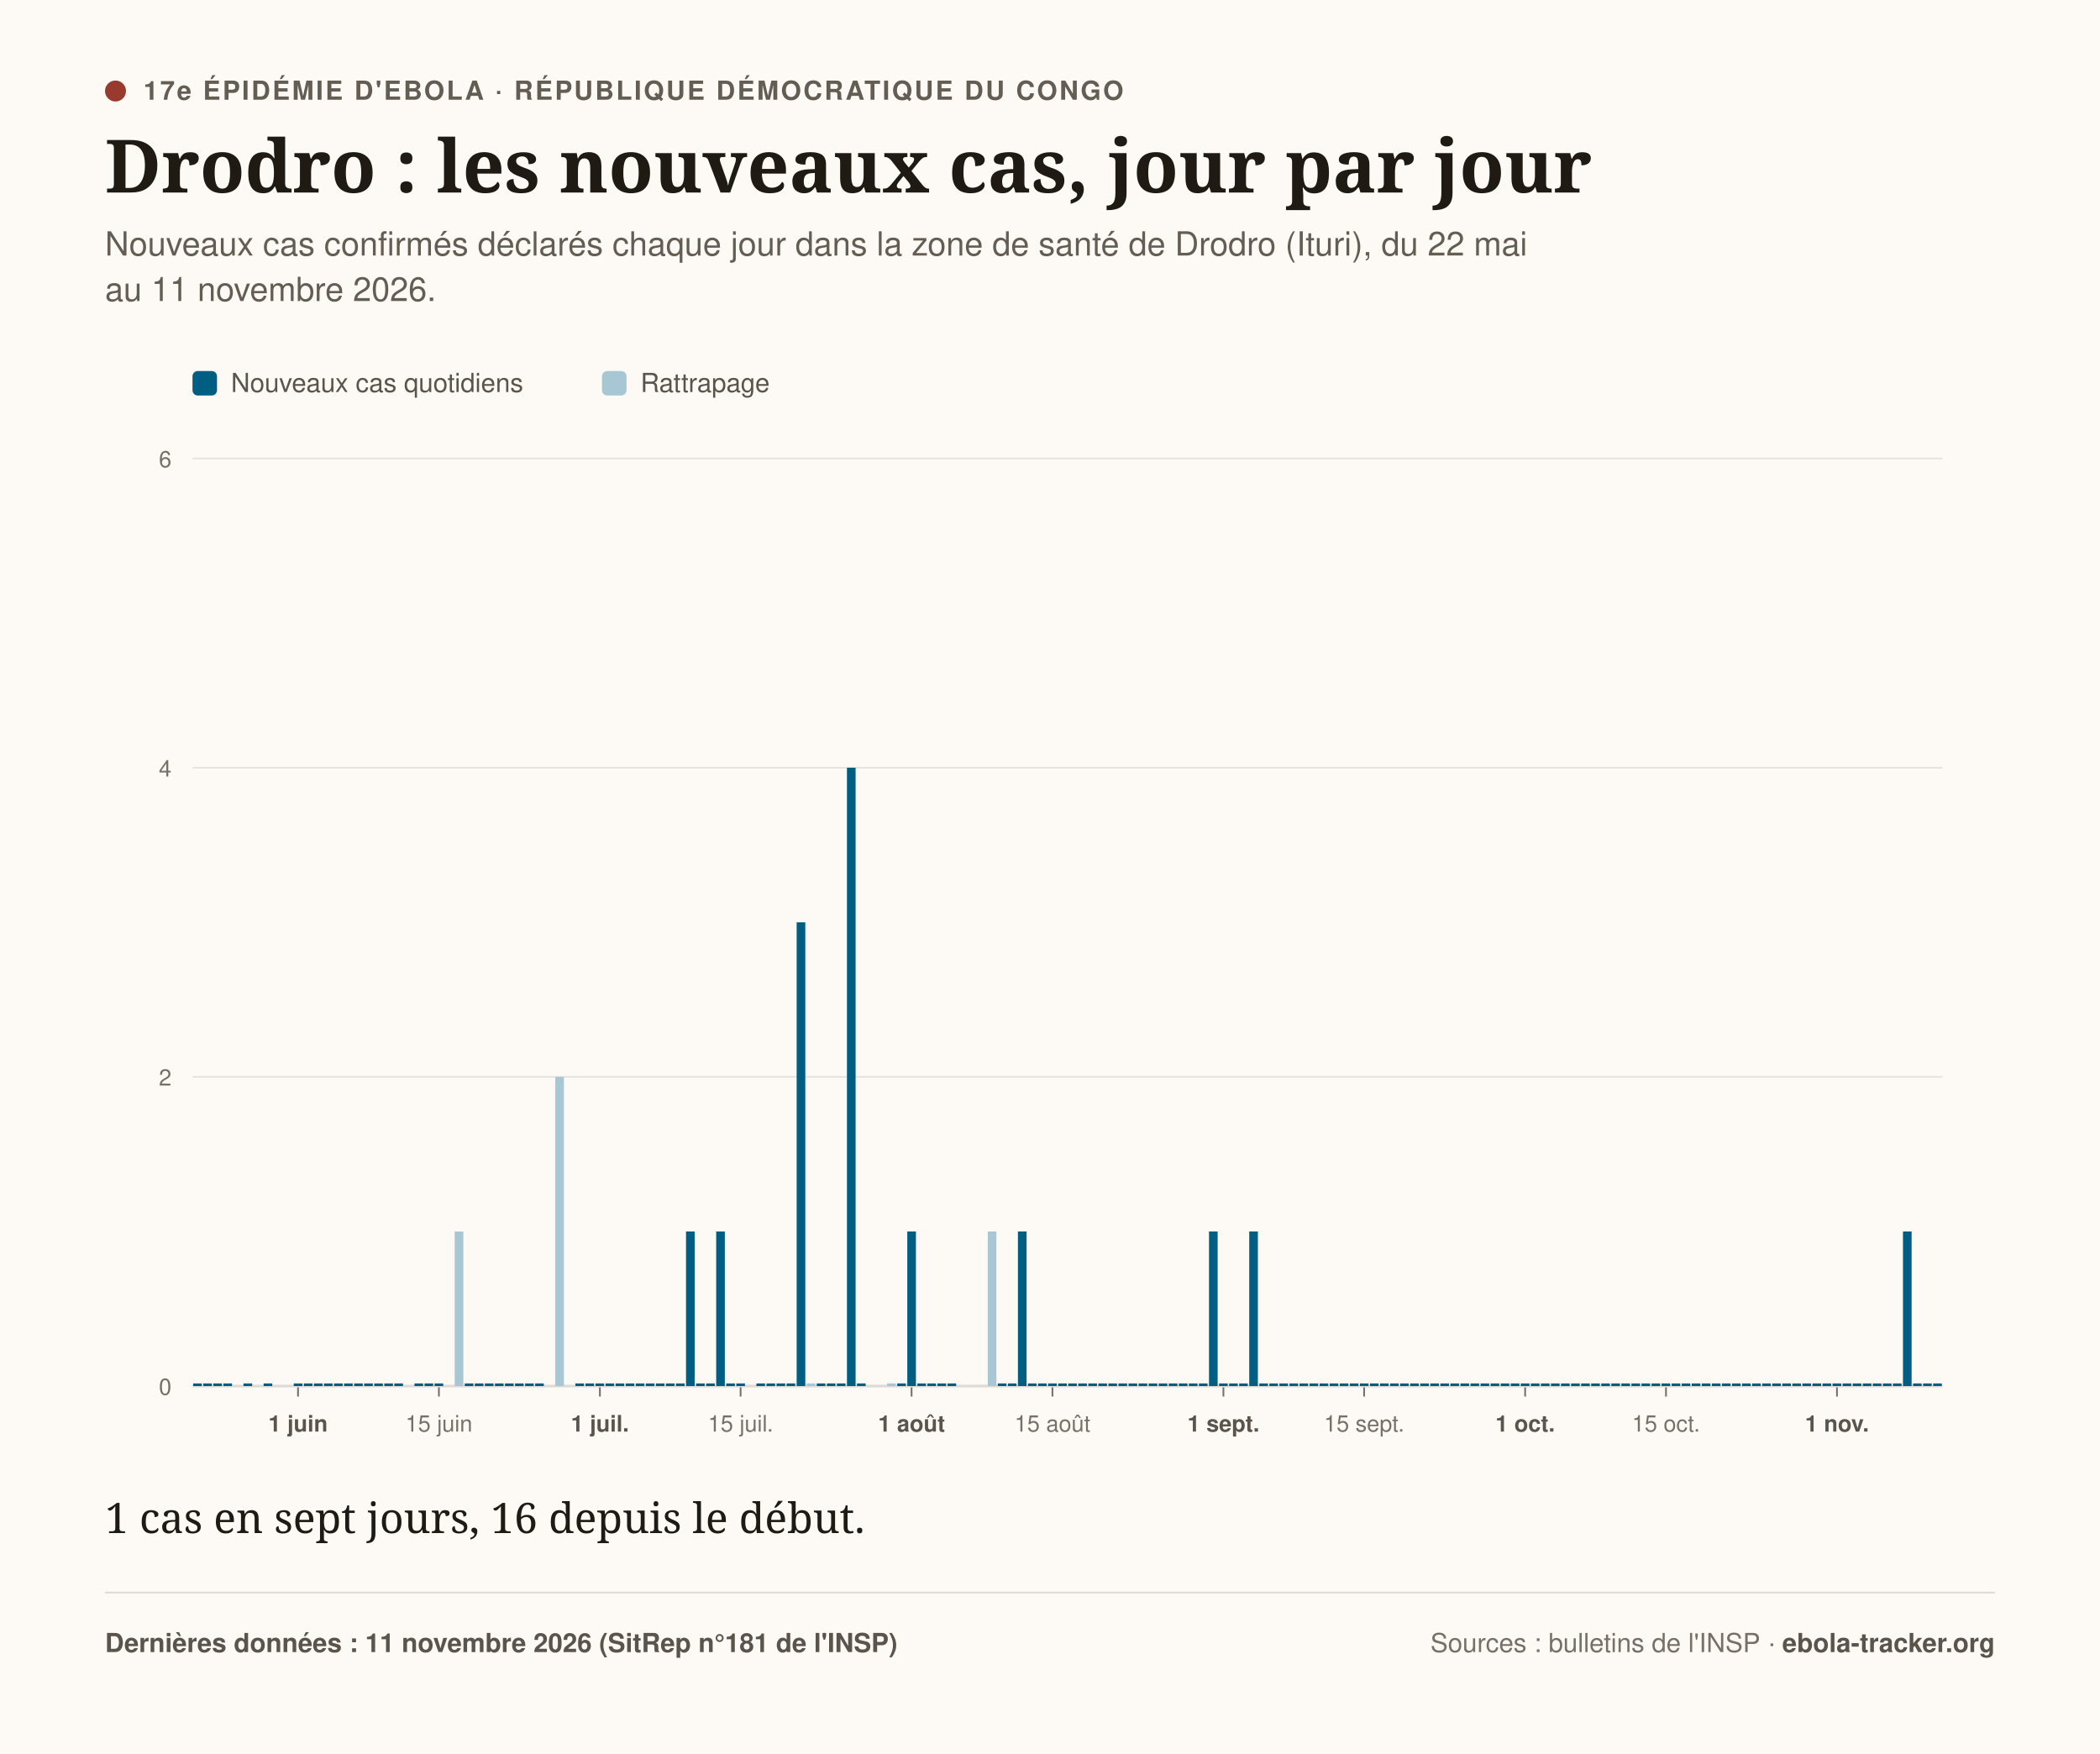
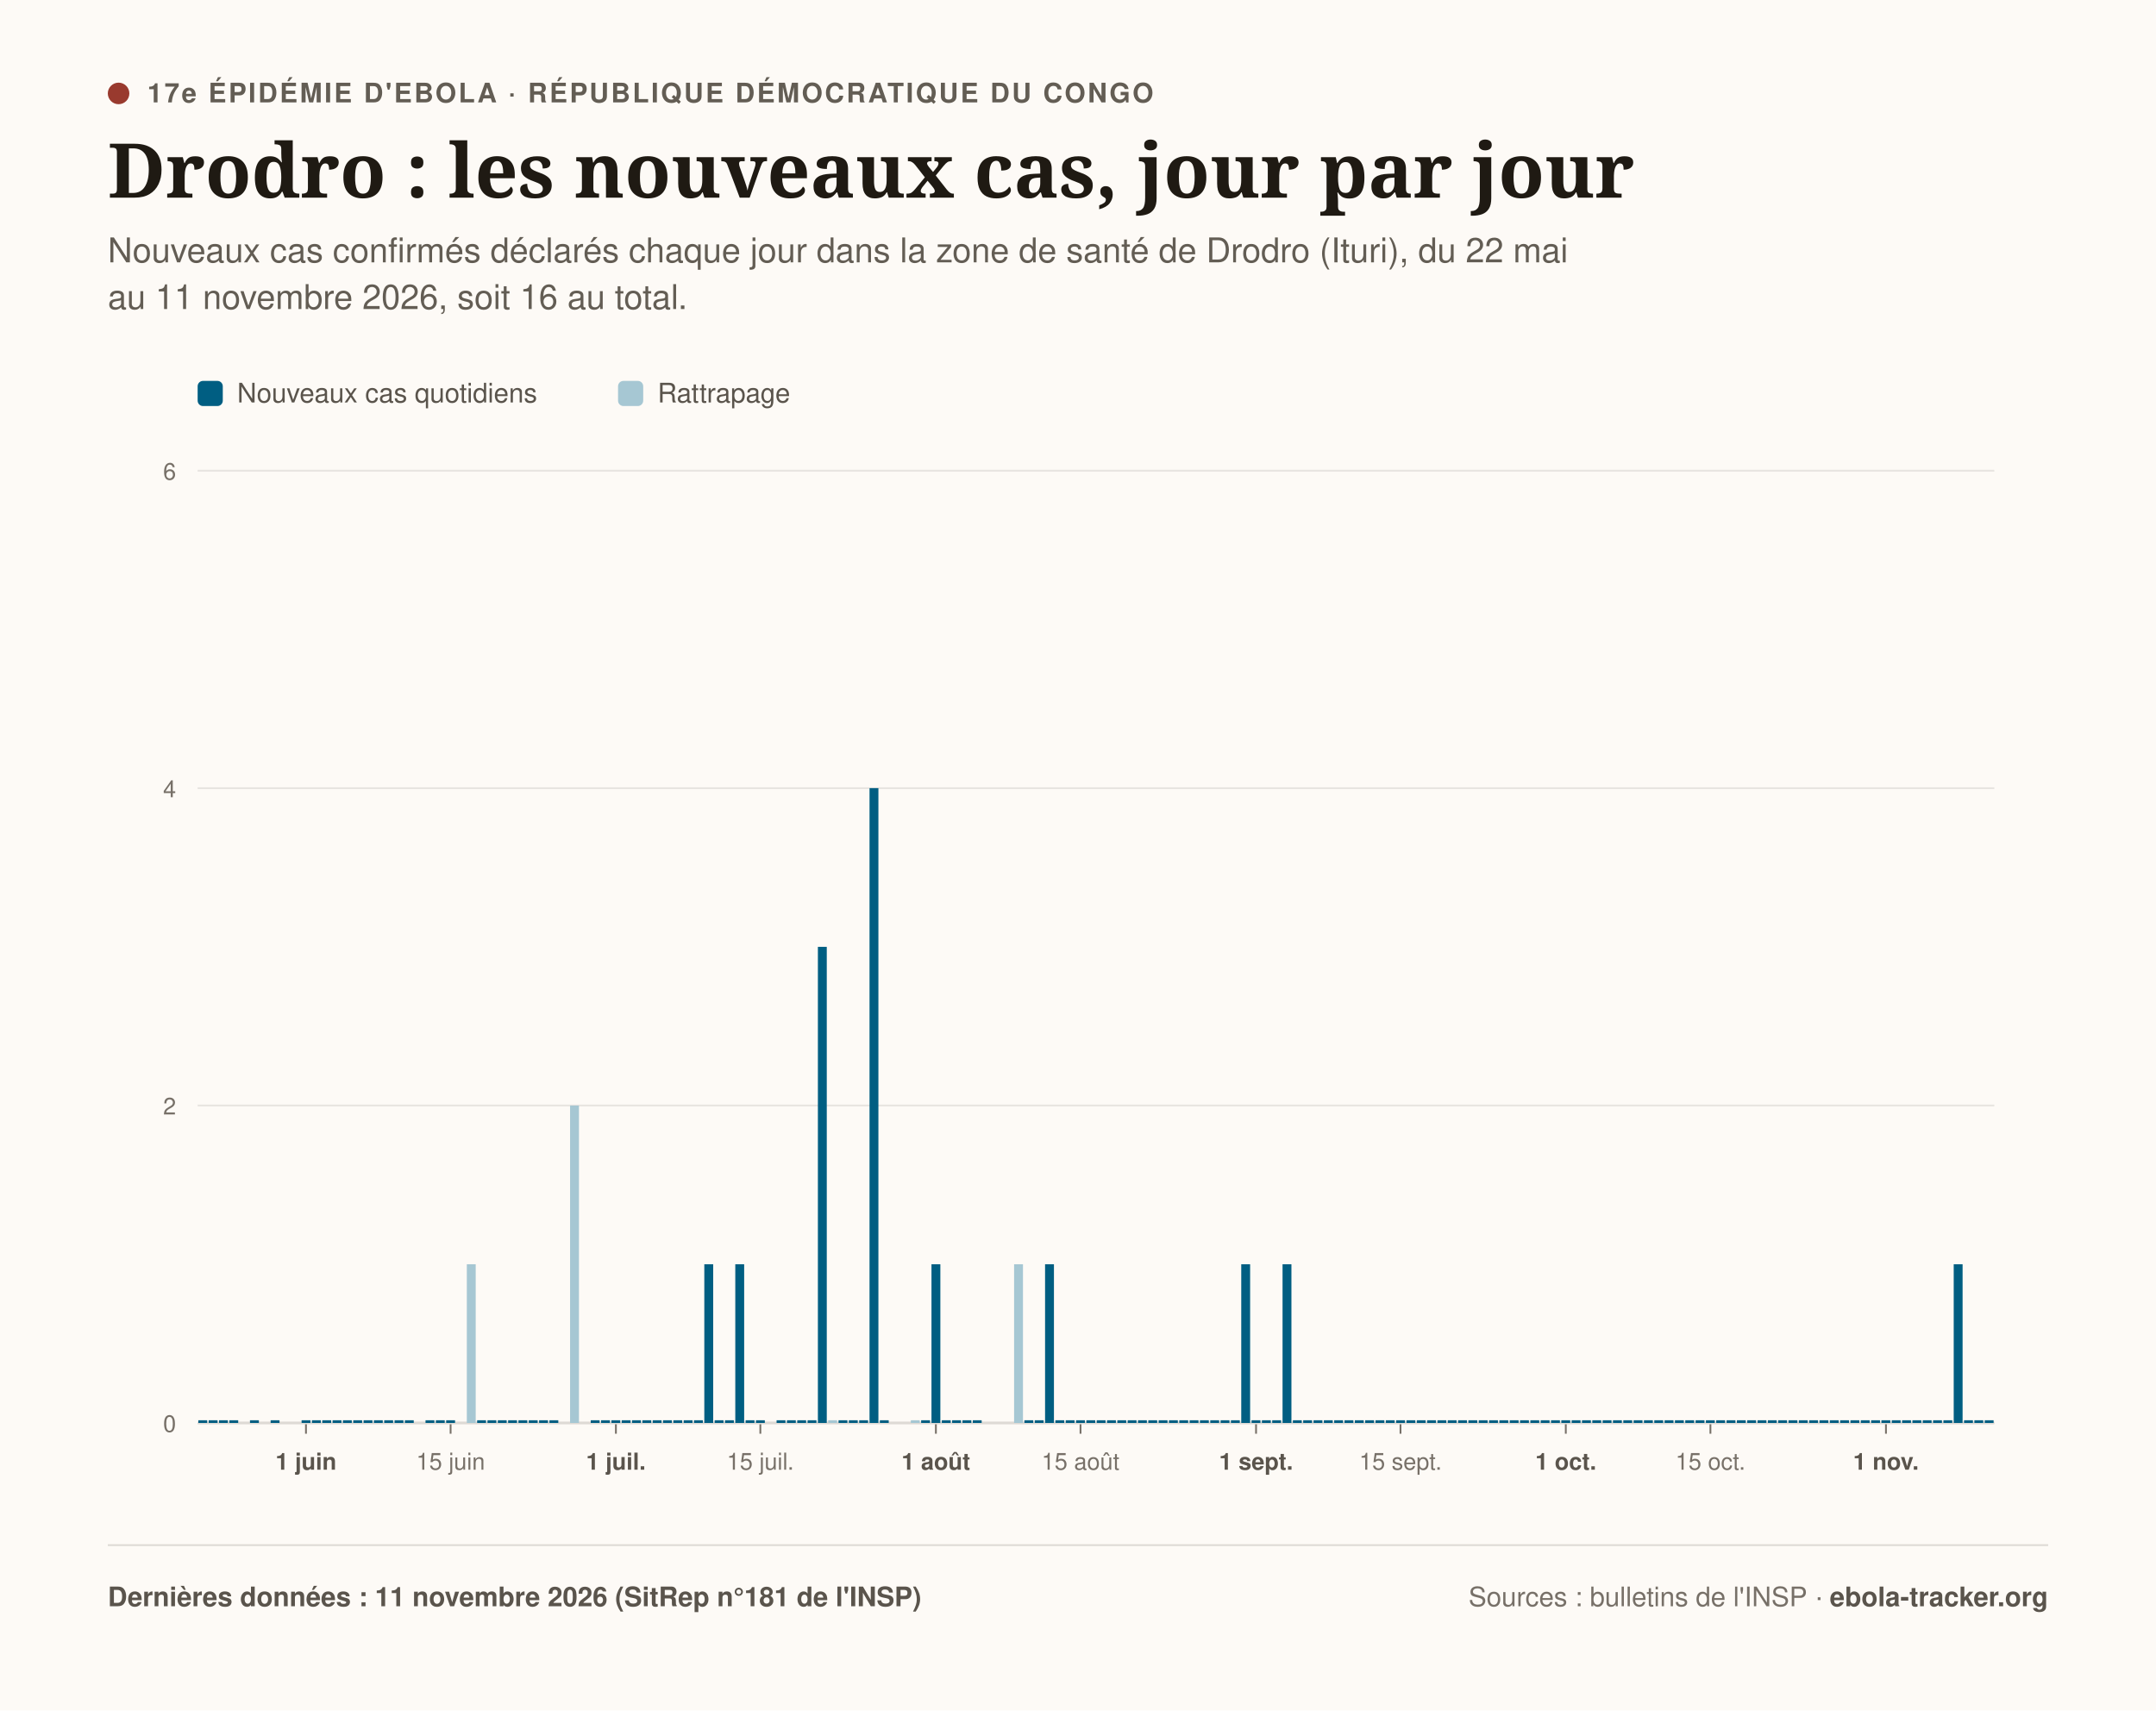
- <svg xmlns="http://www.w3.org/2000/svg" viewBox="0 0 1200 1002" role="img" aria-label="Drodro : les nouveaux cas, jour par jour. Nouveaux cas confirmés déclarés chaque jour dans la zone de santé de Drodro (Ituri), du 22 mai au 11 novembre 2026.">
-   <rect width="1200" height="1002" fill="#FDFAF6" />
+ <svg xmlns="http://www.w3.org/2000/svg" viewBox="0 0 1200 952" role="img" aria-label="Drodro : les nouveaux cas, jour par jour. Nouveaux cas confirmés déclarés chaque jour dans la zone de santé de Drodro (Ituri), du 22 mai au 11 novembre 2026, soit 16 au total.">
+   <rect width="1200" height="952" fill="#FDFAF6" />
  <circle cx="66" cy="52" r="6" fill="#993A2E" />
  <text x="82.0" y="57.0" font-family="'Public Sans',Helvetica,Arial,sans-serif" font-size="15" font-weight="700" fill="#635D54" text-anchor="start" letter-spacing=".08em">17e ÉPIDÉMIE D'EBOLA · RÉPUBLIQUE DÉMOCRATIQUE DU CONGO</text>
  <text x="60.0" y="110.0" font-family="'Source Serif 4',Georgia,serif" font-size="42" font-weight="600" fill="#1F1A13" text-anchor="start">Drodro : les nouveaux cas, jour par jour</text>
  <text x="60.0" y="146.0" font-family="'Public Sans',Helvetica,Arial,sans-serif" font-size="19" font-weight="400" fill="#635D54" text-anchor="start">Nouveaux cas confirmés déclarés chaque jour dans la zone de santé de Drodro (Ituri), du 22 mai</text>
-   <text x="60.0" y="172.0" font-family="'Public Sans',Helvetica,Arial,sans-serif" font-size="19" font-weight="400" fill="#635D54" text-anchor="start">au 11 novembre 2026.</text>
+   <text x="60.0" y="172.0" font-family="'Public Sans',Helvetica,Arial,sans-serif" font-size="19" font-weight="400" fill="#635D54" text-anchor="start">au 11 novembre 2026, soit 16 au total.</text>
  <rect x="110" y="212" width="14" height="14" rx="3" fill="#005E82" />
  <text x="132.0" y="224.0" font-family="'Public Sans',Helvetica,Arial,sans-serif" font-size="15" font-weight="400" fill="#5A544C" text-anchor="start">Nouveaux cas quotidiens</text>
  <rect x="344" y="212" width="14" height="14" rx="3" fill="#a6c7d3" />
  <text x="366.0" y="224.0" font-family="'Public Sans',Helvetica,Arial,sans-serif" font-size="15" font-weight="400" fill="#5A544C" text-anchor="start">Rattrapage</text>
  <line x1="110" x2="1110" y1="792.0" y2="792.0" stroke="#E7E4E0" />
  <text x="98.0" y="797.0" font-family="'Public Sans',Helvetica,Arial,sans-serif" font-size="13" font-weight="400" fill="#777068" text-anchor="end">0</text>
  <line x1="110" x2="1110" y1="615.3" y2="615.3" stroke="#E7E4E0" />
  <text x="98.0" y="620.3" font-family="'Public Sans',Helvetica,Arial,sans-serif" font-size="13" font-weight="400" fill="#777068" text-anchor="end">2</text>
  <line x1="110" x2="1110" y1="438.7" y2="438.7" stroke="#E7E4E0" />
  <text x="98.0" y="443.7" font-family="'Public Sans',Helvetica,Arial,sans-serif" font-size="13" font-weight="400" fill="#777068" text-anchor="end">4</text>
  <line x1="110" x2="1110" y1="262.0" y2="262.0" stroke="#E7E4E0" />
  <text x="98.0" y="267.0" font-family="'Public Sans',Helvetica,Arial,sans-serif" font-size="13" font-weight="400" fill="#777068" text-anchor="end">6</text>
  <line x1="170.3" x2="170.3" y1="792" y2="798" stroke="#777068" />
  <text x="170.3" y="818.0" font-family="'Public Sans',Helvetica,Arial,sans-serif" font-size="13" font-weight="600" fill="#5A544C" text-anchor="middle">1 juin</text>
  <line x1="250.8" x2="250.8" y1="792" y2="798" stroke="#777068" />
  <text x="250.8" y="818.0" font-family="'Public Sans',Helvetica,Arial,sans-serif" font-size="13" font-weight="400" fill="#777068" text-anchor="middle">15 juin</text>
  <line x1="342.8" x2="342.8" y1="792" y2="798" stroke="#777068" />
  <text x="342.8" y="818.0" font-family="'Public Sans',Helvetica,Arial,sans-serif" font-size="13" font-weight="600" fill="#5A544C" text-anchor="middle">1 juil.</text>
  <line x1="423.2" x2="423.2" y1="792" y2="798" stroke="#777068" />
  <text x="423.2" y="818.0" font-family="'Public Sans',Helvetica,Arial,sans-serif" font-size="13" font-weight="400" fill="#777068" text-anchor="middle">15 juil.</text>
  <line x1="520.9" x2="520.9" y1="792" y2="798" stroke="#777068" />
  <text x="520.9" y="818.0" font-family="'Public Sans',Helvetica,Arial,sans-serif" font-size="13" font-weight="600" fill="#5A544C" text-anchor="middle">1 août</text>
  <line x1="601.4" x2="601.4" y1="792" y2="798" stroke="#777068" />
  <text x="601.4" y="818.0" font-family="'Public Sans',Helvetica,Arial,sans-serif" font-size="13" font-weight="400" fill="#777068" text-anchor="middle">15 août</text>
  <line x1="699.1" x2="699.1" y1="792" y2="798" stroke="#777068" />
  <text x="699.1" y="818.0" font-family="'Public Sans',Helvetica,Arial,sans-serif" font-size="13" font-weight="600" fill="#5A544C" text-anchor="middle">1 sept.</text>
  <line x1="779.5" x2="779.5" y1="792" y2="798" stroke="#777068" />
  <text x="779.5" y="818.0" font-family="'Public Sans',Helvetica,Arial,sans-serif" font-size="13" font-weight="400" fill="#777068" text-anchor="middle">15 sept.</text>
  <line x1="871.5" x2="871.5" y1="792" y2="798" stroke="#777068" />
  <text x="871.5" y="818.0" font-family="'Public Sans',Helvetica,Arial,sans-serif" font-size="13" font-weight="600" fill="#5A544C" text-anchor="middle">1 oct.</text>
  <line x1="952.0" x2="952.0" y1="792" y2="798" stroke="#777068" />
  <text x="952.0" y="818.0" font-family="'Public Sans',Helvetica,Arial,sans-serif" font-size="13" font-weight="400" fill="#777068" text-anchor="middle">15 oct.</text>
  <line x1="1049.7" x2="1049.7" y1="792" y2="798" stroke="#777068" />
  <text x="1049.7" y="818.0" font-family="'Public Sans',Helvetica,Arial,sans-serif" font-size="13" font-weight="600" fill="#5A544C" text-anchor="middle">1 nov.</text>
  <line x1="110" x2="1110" y1="792" y2="792" stroke="#DEDAD5" stroke-width="1.5" />
  <rect x="110.40" y="790.50" width="4.94" height="1.50" fill="#005E82" />
  <rect x="116.15" y="790.50" width="4.94" height="1.50" fill="#005E82" />
  <rect x="121.90" y="790.50" width="4.94" height="1.50" fill="#005E82" />
  <rect x="127.64" y="790.50" width="4.94" height="1.50" fill="#005E82" />
  <rect x="139.14" y="790.50" width="4.94" height="1.50" fill="#005E82" />
  <rect x="150.63" y="790.50" width="4.94" height="1.50" fill="#005E82" />
  <rect x="167.87" y="790.50" width="4.94" height="1.50" fill="#005E82" />
  <rect x="173.62" y="790.50" width="4.94" height="1.50" fill="#005E82" />
  <rect x="179.37" y="790.50" width="4.94" height="1.50" fill="#005E82" />
  <rect x="185.11" y="790.50" width="4.94" height="1.50" fill="#005E82" />
  <rect x="190.86" y="790.50" width="4.94" height="1.50" fill="#005E82" />
  <rect x="196.61" y="790.50" width="4.94" height="1.50" fill="#005E82" />
  <rect x="202.36" y="790.50" width="4.94" height="1.50" fill="#005E82" />
  <rect x="208.10" y="790.50" width="4.94" height="1.50" fill="#005E82" />
  <rect x="213.85" y="790.50" width="4.94" height="1.50" fill="#005E82" />
  <rect x="219.60" y="790.50" width="4.94" height="1.50" fill="#005E82" />
  <rect x="225.34" y="790.50" width="4.94" height="1.50" fill="#005E82" />
  <rect x="236.84" y="790.50" width="4.94" height="1.50" fill="#005E82" />
  <rect x="242.59" y="790.50" width="4.94" height="1.50" fill="#005E82" />
  <rect x="248.33" y="790.50" width="4.94" height="1.50" fill="#005E82" />
  <rect x="259.83" y="703.67" width="4.94" height="88.33" fill="#a6c7d3" />
  <rect x="265.57" y="790.50" width="4.94" height="1.50" fill="#005E82" />
  <rect x="271.32" y="790.50" width="4.94" height="1.50" fill="#005E82" />
  <rect x="277.07" y="790.50" width="4.94" height="1.50" fill="#005E82" />
  <rect x="282.82" y="790.50" width="4.94" height="1.50" fill="#005E82" />
  <rect x="288.56" y="790.50" width="4.94" height="1.50" fill="#005E82" />
  <rect x="294.31" y="790.50" width="4.94" height="1.50" fill="#005E82" />
  <rect x="300.06" y="790.50" width="4.94" height="1.50" fill="#005E82" />
  <rect x="305.80" y="790.50" width="4.94" height="1.50" fill="#005E82" />
  <rect x="317.30" y="615.33" width="4.94" height="176.67" fill="#a6c7d3" />
  <rect x="328.79" y="790.50" width="4.94" height="1.50" fill="#005E82" />
  <rect x="334.54" y="790.50" width="4.94" height="1.50" fill="#005E82" />
  <rect x="340.29" y="790.50" width="4.94" height="1.50" fill="#005E82" />
  <rect x="346.03" y="790.50" width="4.94" height="1.50" fill="#005E82" />
  <rect x="351.78" y="790.50" width="4.94" height="1.50" fill="#005E82" />
  <rect x="357.53" y="790.50" width="4.94" height="1.50" fill="#005E82" />
  <rect x="363.28" y="790.50" width="4.94" height="1.50" fill="#005E82" />
  <rect x="369.02" y="790.50" width="4.94" height="1.50" fill="#005E82" />
  <rect x="374.77" y="790.50" width="4.94" height="1.50" fill="#005E82" />
  <rect x="380.52" y="790.50" width="4.94" height="1.50" fill="#005E82" />
  <rect x="386.26" y="790.50" width="4.94" height="1.50" fill="#005E82" />
  <rect x="392.01" y="703.67" width="4.94" height="88.33" fill="#005E82" />
  <rect x="397.76" y="790.50" width="4.94" height="1.50" fill="#005E82" />
  <rect x="403.51" y="790.50" width="4.94" height="1.50" fill="#005E82" />
  <rect x="409.25" y="703.67" width="4.94" height="88.33" fill="#005E82" />
  <rect x="415.00" y="790.50" width="4.94" height="1.50" fill="#005E82" />
  <rect x="420.75" y="790.50" width="4.94" height="1.50" fill="#005E82" />
  <rect x="432.24" y="790.50" width="4.94" height="1.50" fill="#005E82" />
  <rect x="437.99" y="790.50" width="4.94" height="1.50" fill="#005E82" />
  <rect x="443.74" y="790.50" width="4.94" height="1.50" fill="#005E82" />
  <rect x="449.48" y="790.50" width="4.94" height="1.50" fill="#005E82" />
  <rect x="455.23" y="527.00" width="4.94" height="265.00" fill="#005E82" />
  <rect x="460.98" y="790.50" width="4.94" height="1.50" fill="#a6c7d3" />
  <rect x="466.72" y="790.50" width="4.94" height="1.50" fill="#005E82" />
  <rect x="472.47" y="790.50" width="4.94" height="1.50" fill="#005E82" />
  <rect x="478.22" y="790.50" width="4.94" height="1.50" fill="#005E82" />
  <rect x="483.97" y="438.67" width="4.94" height="353.33" fill="#005E82" />
  <rect x="489.71" y="790.50" width="4.94" height="1.50" fill="#005E82" />
  <rect x="506.95" y="790.50" width="4.94" height="1.50" fill="#a6c7d3" />
  <rect x="512.70" y="790.50" width="4.94" height="1.50" fill="#005E82" />
  <rect x="518.45" y="703.67" width="4.94" height="88.33" fill="#005E82" />
  <rect x="524.20" y="790.50" width="4.94" height="1.50" fill="#005E82" />
  <rect x="529.94" y="790.50" width="4.94" height="1.50" fill="#005E82" />
  <rect x="535.69" y="790.50" width="4.94" height="1.50" fill="#005E82" />
  <rect x="541.44" y="790.50" width="4.94" height="1.50" fill="#005E82" />
  <rect x="564.43" y="703.67" width="4.94" height="88.33" fill="#a6c7d3" />
  <rect x="570.17" y="790.50" width="4.94" height="1.50" fill="#005E82" />
  <rect x="575.92" y="790.50" width="4.94" height="1.50" fill="#005E82" />
  <rect x="581.67" y="703.67" width="4.94" height="88.33" fill="#005E82" />
  <rect x="587.41" y="790.50" width="4.94" height="1.50" fill="#005E82" />
  <rect x="593.16" y="790.50" width="4.94" height="1.50" fill="#005E82" />
  <rect x="598.91" y="790.50" width="4.94" height="1.50" fill="#005E82" />
  <rect x="604.66" y="790.50" width="4.94" height="1.50" fill="#005E82" />
  <rect x="610.40" y="790.50" width="4.94" height="1.50" fill="#005E82" />
  <rect x="616.15" y="790.50" width="4.94" height="1.50" fill="#005E82" />
  <rect x="621.90" y="790.50" width="4.94" height="1.50" fill="#005E82" />
  <rect x="627.64" y="790.50" width="4.94" height="1.50" fill="#005E82" />
  <rect x="633.39" y="790.50" width="4.94" height="1.50" fill="#005E82" />
  <rect x="639.14" y="790.50" width="4.94" height="1.50" fill="#005E82" />
  <rect x="644.89" y="790.50" width="4.94" height="1.50" fill="#005E82" />
  <rect x="650.63" y="790.50" width="4.94" height="1.50" fill="#005E82" />
  <rect x="656.38" y="790.50" width="4.94" height="1.50" fill="#005E82" />
  <rect x="662.13" y="790.50" width="4.94" height="1.50" fill="#005E82" />
  <rect x="667.87" y="790.50" width="4.94" height="1.50" fill="#005E82" />
  <rect x="673.62" y="790.50" width="4.94" height="1.50" fill="#005E82" />
  <rect x="679.37" y="790.50" width="4.94" height="1.50" fill="#005E82" />
  <rect x="685.11" y="790.50" width="4.94" height="1.50" fill="#005E82" />
  <rect x="690.86" y="703.67" width="4.94" height="88.33" fill="#005E82" />
  <rect x="696.61" y="790.50" width="4.94" height="1.50" fill="#005E82" />
  <rect x="702.36" y="790.50" width="4.94" height="1.50" fill="#005E82" />
  <rect x="708.10" y="790.50" width="4.94" height="1.50" fill="#005E82" />
  <rect x="713.85" y="703.67" width="4.94" height="88.33" fill="#005E82" />
  <rect x="719.60" y="790.50" width="4.94" height="1.50" fill="#005E82" />
  <rect x="725.34" y="790.50" width="4.94" height="1.50" fill="#005E82" />
  <rect x="731.09" y="790.50" width="4.94" height="1.50" fill="#005E82" />
  <rect x="736.84" y="790.50" width="4.94" height="1.50" fill="#005E82" />
  <rect x="742.59" y="790.50" width="4.94" height="1.50" fill="#005E82" />
  <rect x="748.33" y="790.50" width="4.94" height="1.50" fill="#005E82" />
  <rect x="754.08" y="790.50" width="4.94" height="1.50" fill="#005E82" />
  <rect x="759.83" y="790.50" width="4.94" height="1.50" fill="#005E82" />
  <rect x="765.57" y="790.50" width="4.94" height="1.50" fill="#005E82" />
  <rect x="771.32" y="790.50" width="4.94" height="1.50" fill="#005E82" />
  <rect x="777.07" y="790.50" width="4.94" height="1.50" fill="#005E82" />
  <rect x="782.82" y="790.50" width="4.94" height="1.50" fill="#005E82" />
  <rect x="788.56" y="790.50" width="4.94" height="1.50" fill="#005E82" />
  <rect x="794.31" y="790.50" width="4.94" height="1.50" fill="#005E82" />
  <rect x="800.06" y="790.50" width="4.94" height="1.50" fill="#005E82" />
  <rect x="805.80" y="790.50" width="4.94" height="1.50" fill="#005E82" />
  <rect x="811.55" y="790.50" width="4.94" height="1.50" fill="#005E82" />
  <rect x="817.30" y="790.50" width="4.94" height="1.50" fill="#005E82" />
  <rect x="823.05" y="790.50" width="4.94" height="1.50" fill="#005E82" />
  <rect x="828.79" y="790.50" width="4.94" height="1.50" fill="#005E82" />
  <rect x="834.54" y="790.50" width="4.94" height="1.50" fill="#005E82" />
  <rect x="840.29" y="790.50" width="4.94" height="1.50" fill="#005E82" />
  <rect x="846.03" y="790.50" width="4.94" height="1.50" fill="#005E82" />
  <rect x="851.78" y="790.50" width="4.94" height="1.50" fill="#005E82" />
  <rect x="857.53" y="790.50" width="4.94" height="1.50" fill="#005E82" />
  <rect x="863.28" y="790.50" width="4.94" height="1.50" fill="#005E82" />
  <rect x="869.02" y="790.50" width="4.94" height="1.50" fill="#005E82" />
  <rect x="874.77" y="790.50" width="4.94" height="1.50" fill="#005E82" />
  <rect x="880.52" y="790.50" width="4.94" height="1.50" fill="#005E82" />
  <rect x="886.26" y="790.50" width="4.94" height="1.50" fill="#005E82" />
  <rect x="892.01" y="790.50" width="4.94" height="1.50" fill="#005E82" />
  <rect x="897.76" y="790.50" width="4.94" height="1.50" fill="#005E82" />
  <rect x="903.51" y="790.50" width="4.94" height="1.50" fill="#005E82" />
  <rect x="909.25" y="790.50" width="4.94" height="1.50" fill="#005E82" />
  <rect x="915.00" y="790.50" width="4.94" height="1.50" fill="#005E82" />
  <rect x="920.75" y="790.50" width="4.94" height="1.50" fill="#005E82" />
  <rect x="926.49" y="790.50" width="4.94" height="1.50" fill="#005E82" />
  <rect x="932.24" y="790.50" width="4.94" height="1.50" fill="#005E82" />
  <rect x="937.99" y="790.50" width="4.94" height="1.50" fill="#005E82" />
  <rect x="943.74" y="790.50" width="4.94" height="1.50" fill="#005E82" />
  <rect x="949.48" y="790.50" width="4.94" height="1.50" fill="#005E82" />
  <rect x="955.23" y="790.50" width="4.94" height="1.50" fill="#005E82" />
  <rect x="960.98" y="790.50" width="4.94" height="1.50" fill="#005E82" />
  <rect x="966.72" y="790.50" width="4.94" height="1.50" fill="#005E82" />
  <rect x="972.47" y="790.50" width="4.94" height="1.50" fill="#005E82" />
  <rect x="978.22" y="790.50" width="4.94" height="1.50" fill="#005E82" />
  <rect x="983.97" y="790.50" width="4.94" height="1.50" fill="#005E82" />
  <rect x="989.71" y="790.50" width="4.94" height="1.50" fill="#005E82" />
  <rect x="995.46" y="790.50" width="4.94" height="1.50" fill="#005E82" />
  <rect x="1001.21" y="790.50" width="4.94" height="1.50" fill="#005E82" />
  <rect x="1006.95" y="790.50" width="4.94" height="1.50" fill="#005E82" />
  <rect x="1012.70" y="790.50" width="4.94" height="1.50" fill="#005E82" />
  <rect x="1018.45" y="790.50" width="4.94" height="1.50" fill="#005E82" />
  <rect x="1024.20" y="790.50" width="4.94" height="1.50" fill="#005E82" />
  <rect x="1029.94" y="790.50" width="4.94" height="1.50" fill="#005E82" />
  <rect x="1035.69" y="790.50" width="4.94" height="1.50" fill="#005E82" />
  <rect x="1041.44" y="790.50" width="4.94" height="1.50" fill="#005E82" />
  <rect x="1047.18" y="790.50" width="4.94" height="1.50" fill="#005E82" />
  <rect x="1052.93" y="790.50" width="4.94" height="1.50" fill="#005E82" />
  <rect x="1058.68" y="790.50" width="4.94" height="1.50" fill="#005E82" />
  <rect x="1064.43" y="790.50" width="4.94" height="1.50" fill="#005E82" />
  <rect x="1070.17" y="790.50" width="4.94" height="1.50" fill="#005E82" />
  <rect x="1075.92" y="790.50" width="4.94" height="1.50" fill="#005E82" />
  <rect x="1081.67" y="790.50" width="4.94" height="1.50" fill="#005E82" />
  <rect x="1087.41" y="703.67" width="4.94" height="88.33" fill="#005E82" />
  <rect x="1093.16" y="790.50" width="4.94" height="1.50" fill="#005E82" />
  <rect x="1098.91" y="790.50" width="4.94" height="1.50" fill="#005E82" />
  <rect x="1104.66" y="790.50" width="4.94" height="1.50" fill="#005E82" />
-   <text x="60.0" y="876.0" font-family="'Source Serif 4',Georgia,serif" font-size="24" font-weight="400" fill="#1F1A13" text-anchor="start">1 cas en sept jours, 16 depuis le début.</text>
-   <line x1="60" x2="1140" y1="910" y2="910" stroke="#DEDAD5" />
-   <text x="60.0" y="944.0" font-family="'Public Sans',Helvetica,Arial,sans-serif" font-size="15" font-weight="600" fill="#5A544C" text-anchor="start">Dernières données : 11 novembre 2026 (SitRep n°181 de l'INSP)</text>
-   <text x="1140" y="944" text-anchor="end" font-family="'Public Sans',Helvetica,Arial,sans-serif" font-size="15" fill="#777068">Sources : bulletins de l'INSP · <tspan font-weight="700" fill="#5A544C">ebola-tracker.org</tspan>
+   <line x1="60" x2="1140" y1="860" y2="860" stroke="#DEDAD5" />
+   <text x="60.0" y="894.0" font-family="'Public Sans',Helvetica,Arial,sans-serif" font-size="15" font-weight="600" fill="#5A544C" text-anchor="start">Dernières données : 11 novembre 2026 (SitRep n°181 de l'INSP)</text>
+   <text x="1140" y="894" text-anchor="end" font-family="'Public Sans',Helvetica,Arial,sans-serif" font-size="15" fill="#777068">Sources : bulletins de l'INSP · <tspan font-weight="700" fill="#5A544C">ebola-tracker.org</tspan>
  </text>
</svg>
